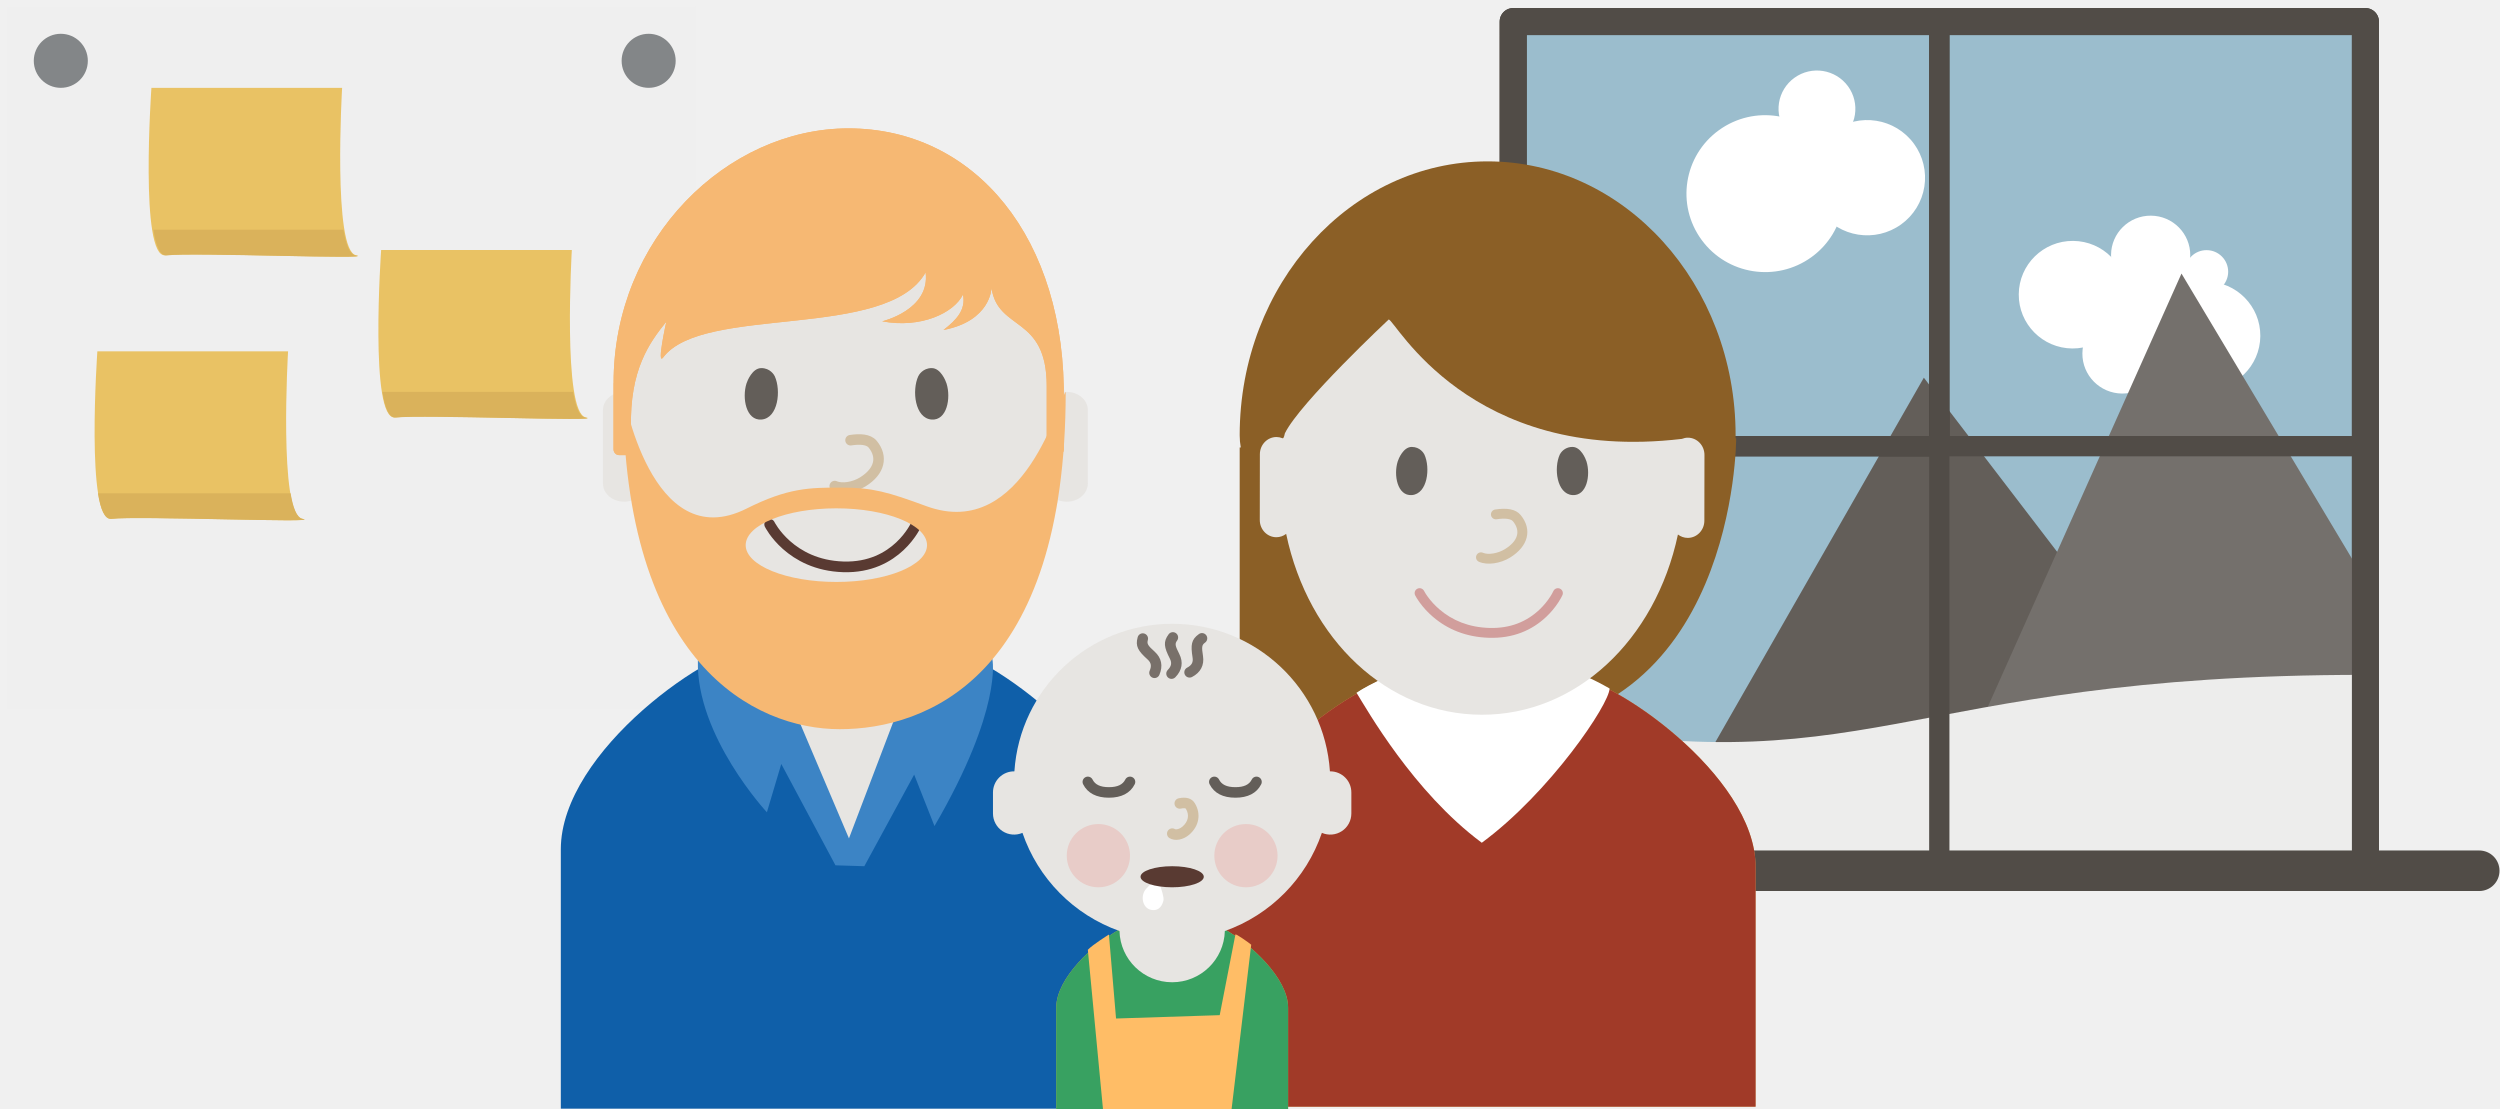
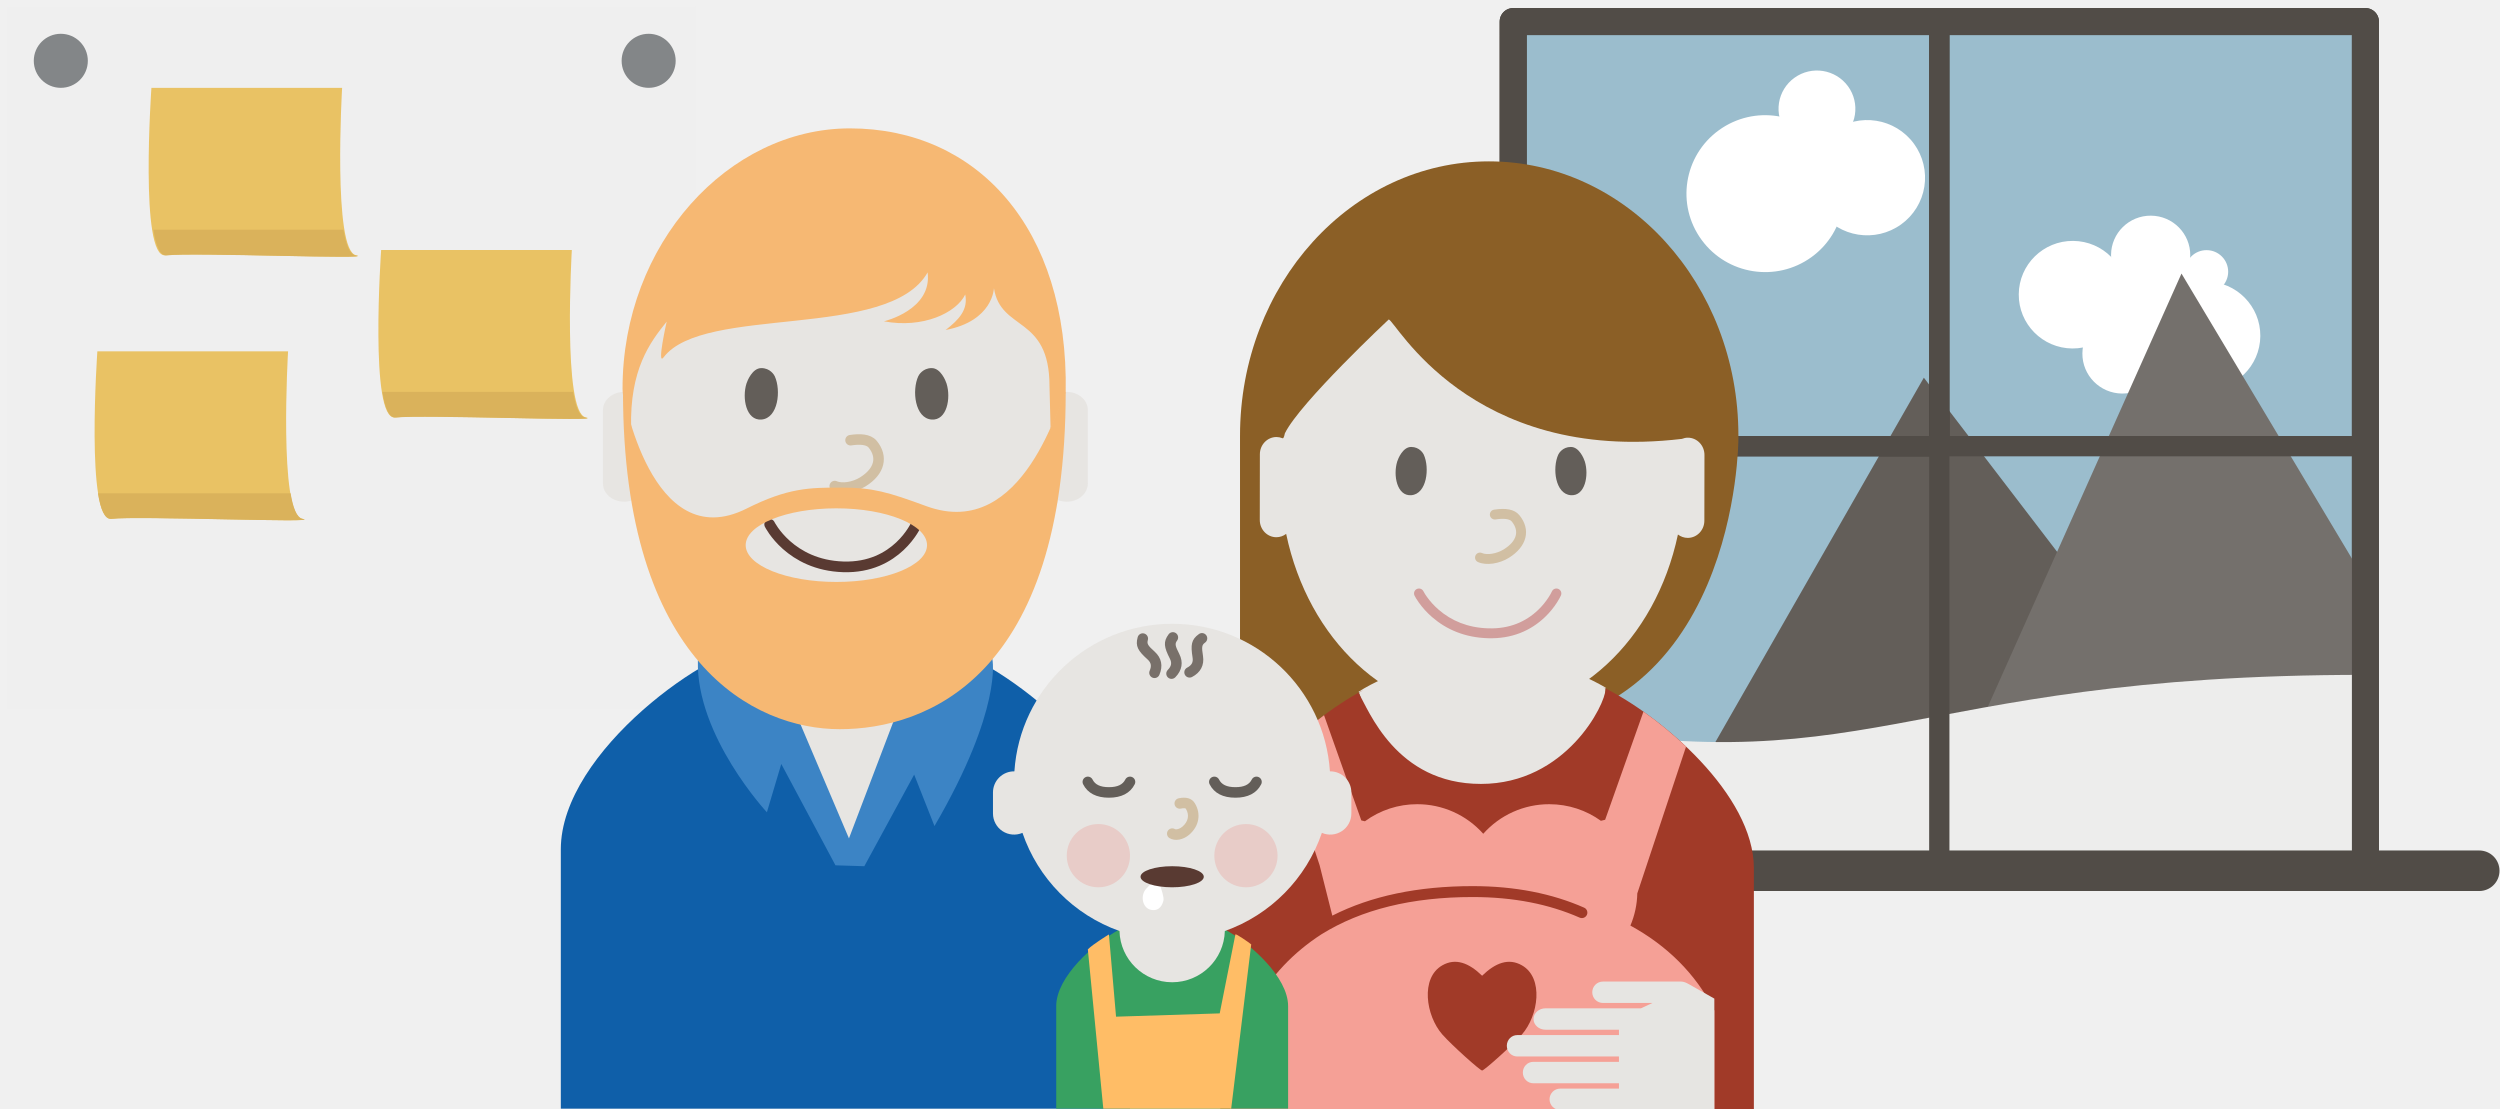
- <svg xmlns="http://www.w3.org/2000/svg" xmlns:xlink="http://www.w3.org/1999/xlink" width="370" height="164" viewBox="0 0 370 164">
-   <defs>
-     <path id="a" d="M.164 42.342A9.83 9.83 0 0 1 0 40.544C0 18.153 16.43 0 36.7 0c20.266 0 36.697 18.153 36.697 40.544 0 .15-.004.297-.01.444l.095-.001s.042 43.158-36.793 43.158C-.143 84.145 0 98.999 0 98.999V42.345l.164-.003z" />
-     <path id="c" d="M39.427 0H27.593C21.21 0 0 14.835 0 28.34v35.533h79.226V28.341C79.226 14.835 57.645 0 51.265 0H39.427z" />
-     <path id="e" d="M2.462 47.922a.848.848 0 0 0 .127-.425v-3.12c-.223-8.68 2.768-12.71 5.229-15.772 0 0-1.496 6.669-.456 5.282 5.89-7.83 33.17-2.467 38.829-12.573.711 5.563-6.43 7.241-6.43 7.241 5.693 1.087 10.626-1.223 11.962-3.965.44 2.236-.912 3.72-2.89 5.249 6.997-1.334 7.11-6.188 7.11-6.188.996 6.438 8.17 3.966 8.17 14.505v9.34c0 .48.377.864.844.864h.837a.855.855 0 0 0 .846-.863v-6.938C67.074 16.256 53.474 0 34.754 0 16.888 0 0 16.207.011 37.663.009 37.68 0 37.7 0 37.718v9.779c0 .478.379.863.843.863h.9a.822.822 0 0 0 .634-.31" />
-     <path id="g" d="M31.577 28.128c-7.411 0-13.42-2.439-13.42-5.448 0-3.008 6.009-5.447 13.42-5.447 7.412 0 13.42 2.439 13.42 5.447 0 3.01-6.008 5.448-13.42 5.448m.717-13.968c-4.682 0-7.865.028-14.01 3.113C4.08 24.403 0 0 0 0c0 40.143 19.44 49.92 32.08 49.92 12.84 0 33.44-7.77 33.44-49.92-.858.67-6.075 22.257-20.635 16.907-5.652-2.076-7.909-2.747-12.59-2.747z" />
-     <path id="i" d="M99.84 95.82v15.497H65.52V95.82c0-4.433 5.606-9.495 9.36-11.579h15.6c3.788 2.12 9.36 7.197 9.36 11.58z" />
-   </defs>
+ <svg xmlns="http://www.w3.org/2000/svg" width="370" height="164" viewBox="0 0 370 164">
  <g fill="none" fill-rule="evenodd">
    <path fill="#EFEFEF" d="M1 105h102V1H1z" />
    <path fill="#838688" d="M13 9.002a4 4 0 1 1-8-.003 4 4 0 0 1 8 .003M100 9.002A3.998 3.998 0 0 1 96 13a4 4 0 1 1 4-3.998" />
    <path fill="#E9C264" d="M44.7 76.775c3.48.696-24.379-.49-28.224 0C12.634 77.27 14.41 52 14.41 52h28.224S41.213 76.088 44.7 76.775" />
    <path fill="#DAB25B" d="M43.006 73H14.5c.37 2.347.991 3.912 2.015 3.795 3.854-.455 31.771.636 28.284 0-.874-.157-1.434-1.648-1.793-3.795" />
    <path fill="#E9C264" d="M86.7 61.778c3.477.69-24.38-.493-28.223 0C54.632 62.272 56.41 37 56.41 37h28.222s-1.416 24.089 2.068 24.778" />
    <path fill="#DAB25B" d="M84.827 58H56.6c.367 2.35.98 3.916 1.998 3.797 3.813-.455 31.454.632 28.005 0-.866-.162-1.424-1.647-1.776-3.797" />
    <path fill="#E9C264" d="M52.7 37.779c3.483.688-24.378-.495-28.224 0C20.634 38.267 22.41 13 22.41 13h28.223S49.216 37.087 52.7 37.779" />
    <path fill="#DAB25B" d="M50.837 34H22.7c.365 2.348.977 3.917 1.99 3.797 3.803-.456 31.358.632 27.913 0-.86-.159-1.416-1.651-1.766-3.797" />
    <g>
      <path fill="#9BBDCD" d="M223.949 128.871H350.08V3.192H223.95z" />
      <path stroke="#403A33" stroke-linecap="round" stroke-linejoin="round" stroke-width="4" d="M223.949 128.871H350.08V3.192H223.95z" />
      <path fill="#FFF" d="M318.45 49.61c.036-4.425 3.666-7.98 8.106-7.944 4.44.038 8.008 3.653 7.972 8.077-.037 4.424-3.667 7.982-8.107 7.944-4.44-.037-8.008-3.654-7.972-8.078" />
      <path fill="#FFF" d="M308.194 52.297c.028-3.258 2.699-5.876 5.969-5.85 3.27.028 5.897 2.691 5.87 5.95-.028 3.257-2.7 5.875-5.968 5.849-3.27-.028-5.9-2.691-5.871-5.95" />
      <path fill="#FFF" d="M298.776 43.547c.036-4.397 3.643-7.932 8.056-7.894 4.414.037 7.96 3.63 7.923 8.028-.037 4.396-3.644 7.93-8.057 7.894-4.412-.036-7.959-3.632-7.922-8.028M323.366 40.185a3.197 3.197 0 0 1 3.229-3.163 3.197 3.197 0 0 1 3.175 3.216 3.197 3.197 0 0 1-3.228 3.164 3.197 3.197 0 0 1-3.176-3.217" />
      <path fill="#FFF" d="M312.435 37.71c.028-3.226 2.674-5.82 5.912-5.791 3.237.026 5.84 2.662 5.811 5.889-.026 3.227-2.672 5.82-5.91 5.793-3.237-.028-5.84-2.664-5.813-5.89" />
      <path fill="#FFF" d="M311.623 44.868c-.033 3.958 3.159 7.191 7.13 7.224 3.97.033 7.217-3.147 7.25-7.105.034-3.956-3.158-7.189-7.13-7.222-3.97-.033-7.217 3.146-7.25 7.103" />
      <path fill="#635E59" d="M324.062 107.288L284.73 55.895l-34.758 60.757z" />
      <path fill="#74706C" d="M348.42 83.227l-25.56-42.74-33.03 73.887 58.59-9.475z" />
      <path fill="#EDEDEC" d="M223.95 106.242c52.841 10.851 56.327-6.365 126.13-6.365v28.995H223.95v-22.63z" />
      <path fill="#FFF" d="M283.272 21.283a8.509 8.509 0 0 1-1.889 11.915c-3.824 2.77-9.177 1.928-11.957-1.882-2.782-3.81-1.935-9.145 1.889-11.915 3.824-2.77 9.177-1.928 11.957 1.882" />
      <path fill="#FFF" d="M270.674 21.832c3.784 5.186 2.632 12.446-2.571 16.219-5.207 3.77-12.494 2.623-16.278-2.564-3.784-5.186-2.633-12.448 2.57-16.217 5.208-3.773 12.494-2.625 16.279 2.562" />
      <path fill="#FFF" d="M273.509 12.772a5.654 5.654 0 0 1-1.255 7.915c-2.541 1.84-6.098 1.282-7.944-1.25a5.652 5.652 0 0 1 1.255-7.915 5.699 5.699 0 0 1 7.944 1.25" />
      <path stroke="#403A33" stroke-linecap="round" stroke-linejoin="round" stroke-width="3" d="M223.95 66.032h63.066V3.192h-63.065z" />
      <path stroke="#514C47" stroke-linecap="round" stroke-linejoin="round" stroke-width="3" d="M287.016 66.032h63.066V3.192h-63.066zM223.95 128.871h63.066V66.032h-63.065zM287.016 128.871h63.066V66.032h-63.066z" />
      <path stroke="#514C47" stroke-linecap="round" stroke-linejoin="round" stroke-width="6" d="M207.105 128.871h159.821" />
      <path stroke="#514C47" stroke-linecap="round" stroke-linejoin="round" stroke-width="4" d="M223.949 128.871H350.08V3.192H223.95z" />
    </g>
    <g>
-       <g transform="translate(183.473 23.883)">
-         <mask id="b" fill="#fff">
-           <use xlink:href="#a" />
-         </mask>
-         <g fill="#8B5F26" mask="url(#b)">
-           <path d="M-13.113-1.46H87.55v115.224H-13.113z" />
-         </g>
-       </g>
+       <path fill="#8B5F26" d="M183.523 64.492c0-22.427 16.49-40.61 36.838-40.61 20.343 0 36.922 18.133 36.922 40.56v.493s.042 43.227-36.932 43.227c-36.972 0-36.829 14.878-36.829 14.878V66.295v-1.803z" />
      <path fill="#E7E5E2" d="M201.073 102.38c1.493 2.388 5.688 44.353 18.28 44.353 12.596 0 18.282-42.746 18.282-44.97-19.283-11.047-36.562.616-36.562.616z" />
-       <g transform="translate(180.598 99.911)">
-         <mask id="d" fill="#fff">
-           <use xlink:href="#c" />
-         </mask>
-         <use fill="#D8A25D" xlink:href="#c" />
-         <g mask="url(#d)">
-           <path fill="#A13A28" d="M-48.416 105.573h184.704V-39.195H-48.416z" />
-         </g>
-       </g>
-       <path fill="#FFF" d="M200.764 102.528c1.53 2.455 8.404 14.673 18.541 22.2 10.068-7.412 18.911-20.547 18.911-22.834-19.752-11.353-37.452.634-37.452.634z" />
+       <path fill="#A13A28" d="M237.167 101.658c8.77 4.312 22.406 15.994 22.406 26.827v35.798h-78.975v-35.798c0-10.452 12.476-21.695 21.145-26.345-.44.268-.67.43-.67.43 1.493 2.473 5.508 13.45 18.1 13.45 12.595 0 18.462-11.785 18.462-14.09a39.005 39.005 0 0 0-.468-.272z" />
+       <path fill="#F5A096" d="M243.231 105.32a57.211 57.211 0 0 1 6.308 5.174l-7.22 21.729a12.798 12.798 0 0 1-1.021 4.764c5.376 2.93 9.692 7.131 12.425 12.582v14.714H182.06c0-11.962 5.252-20.66 13.505-26.001 5.91-3.676 13.367-5.52 22.386-5.52 6.056 0 11.314 1.055 15.834 3.046a.817.817 0 0 0 1.075-.411.806.806 0 0 0-.414-1.067c-4.733-2.084-10.217-3.184-16.495-3.184-8.102 0-15.028 1.453-20.768 4.368l-1.88-7.46-5.568-16.838a55.853 55.853 0 0 1 6.222-5.364l5.518 15.572.536.124a13.037 13.037 0 0 1 7.737-2.526 13.04 13.04 0 0 1 9.772 4.378 13.04 13.04 0 0 1 9.772-4.378c2.855 0 5.495.911 7.641 2.456.21-.05.419-.102.628-.154l5.67-16.003z" />
+       <path fill="#A13A28" d="M213.46 153.096c-2.445-2.788-3.26-8.365 0-10.225 1.965-1.12 3.93-.379 5.894 1.538 1.964-1.917 3.929-2.658 5.893-1.538 3.26 1.86 2.445 7.437 0 10.225-1.37 1.564-5.687 5.436-5.893 5.335-.206.1-4.523-3.771-5.894-5.335z" />
+       <path fill="#E6E5E2" fill-rule="nonzero" d="M253.723 147.794v16.489h-22.81c-.873 0-1.58-.71-1.58-1.585s.707-1.584 1.58-1.584h8.693v-.792H226.92c-.852 0-1.54-.71-1.54-1.584 0-.875.688-1.585 1.54-1.585h12.685v-.792h-15.054c-.851 0-1.542-.71-1.542-1.585s.69-1.584 1.542-1.584h15.054v-.792h-10.861c-.984 0-1.784-.71-1.784-1.584 0-.876.8-1.585 1.784-1.585h14.12l1.705-.792h-7.335c-.873 0-1.58-.71-1.58-1.584 0-.875.707-1.585 1.58-1.585h11.544c.617 0 1.139.376 1.89.792.332.185 1.35.762 3.054 1.732z" />
      <path fill="#E7E5E2" d="M190.162 64.132s-.154.87-.352.727a2.374 2.374 0 0 0-.887-.18c-1.356-.001-2.46 1.138-2.462 2.544l-.013 9.735c-.003 1.407 1.094 2.55 2.453 2.552a2.38 2.38 0 0 0 1.45-.498c3.284 15.676 14.99 26.747 28.95 26.77 13.96.023 25.703-11.01 29.033-26.675.406.31.904.5 1.449.502 1.358.002 2.46-1.137 2.462-2.543l.015-9.736c.001-1.407-1.096-2.549-2.454-2.552-.313 0-.612.067-.887.178-31.482 3.731-42.463-17.672-43.391-17.673 0 0-13.167 12.325-15.366 16.849z" />
      <g>
-         <path fill="#635E59" d="M208.947 73.272c-2.13.159-2.725-2.954-2.084-4.987.12-.385.826-2.14 2.074-2.14 1.246 0 1.797.96 1.873 1.124.917 1.982.467 5.828-1.863 6.003M232.714 73.272c2.13.159 2.726-2.954 2.084-4.987-.12-.385-.826-2.14-2.074-2.14a2.095 2.095 0 0 0-1.873 1.124c-.917 1.982-.467 5.828 1.863 6.003" />
-         <path fill="#D1BFA3" fill-rule="nonzero" d="M221.506 76.85c1.252-.19 2.108-.07 2.414.302 1.156 1.41.786 2.9-1.197 4.124-1.043.643-2.479.87-3.239.536a.738.738 0 0 0-.97.372c-.165.368.003.8.375.962 1.256.551 3.187.247 4.611-.631 2.696-1.663 3.313-4.15 1.561-6.284-.74-.902-2.053-1.086-3.779-.823a.73.73 0 0 0-.615.832.735.735 0 0 0 .839.61z" />
-         <path fill="#D19E9C" fill-rule="nonzero" d="M229.894 87.49a6.63 6.63 0 0 1-.463.82 10.367 10.367 0 0 1-1.566 1.89c-1.882 1.793-4.332 2.83-7.45 2.735-3.04-.092-5.478-1.113-7.39-2.76a10.912 10.912 0 0 1-1.745-1.896 6.63 6.63 0 0 1-.518-.82.739.739 0 0 0-.985-.332.727.727 0 0 0-.336.977c.108.218.319.574.64 1.021a12.368 12.368 0 0 0 1.98 2.153c2.157 1.858 4.916 3.013 8.31 3.116 3.534.107 6.359-1.088 8.514-3.142a11.82 11.82 0 0 0 1.787-2.158c.288-.447.475-.803.57-1.02a.727.727 0 0 0-.38-.96.738.738 0 0 0-.968.376z" />
+         <g fill="#635E59">
+           <path d="M208.861 73.29c-2.116.16-2.708-2.96-2.07-4.998.12-.386.82-2.144 2.06-2.144 1.239 0 1.786.961 1.862 1.127.911 1.986.463 5.84-1.852 6.015M232.48 73.29c2.116.16 2.708-2.96 2.07-4.998-.12-.386-.82-2.144-2.06-2.144-1.239 0-1.786.961-1.862 1.127-.91 1.986-.463 5.84 1.852 6.015" />
+         </g>
+         <path fill="#D1BFA3" fill-rule="nonzero" d="M221.342 76.876c1.244-.191 2.094-.071 2.399.303 1.149 1.412.781 2.906-1.19 4.132-1.037.645-2.463.871-3.218.537a.731.731 0 1 0-.592 1.338c1.248.552 3.168.247 4.582-.633 2.68-1.667 3.292-4.159 1.552-6.298-.737-.904-2.04-1.088-3.756-.824a.731.731 0 0 0 .223 1.445z" />
+         <path fill="#D19E9C" fill-rule="nonzero" d="M229.677 87.539a6.66 6.66 0 0 1-.46.821 10.371 10.371 0 0 1-1.556 1.895c-1.87 1.797-4.304 2.836-7.403 2.74-3.02-.092-5.444-1.115-7.344-2.765a10.902 10.902 0 0 1-1.734-1.9 6.654 6.654 0 0 1-.515-.822.731.731 0 1 0-1.313.646c.108.218.317.575.636 1.024a12.357 12.357 0 0 0 1.967 2.157c2.145 1.862 4.886 3.02 8.258 3.123 3.512.107 6.32-1.091 8.461-3.149a11.824 11.824 0 0 0 1.776-2.162c.286-.45.473-.805.568-1.023a.731.731 0 1 0-1.34-.585z" />
      </g>
      <g>
        <path fill="#E7E5E2" d="M104.84 98.05c1.593 2.547 6.068 47.31 19.5 47.31 13.435 0 19.5-45.595 19.5-47.968-20.569-11.783-39 .658-39 .658z" />
        <path fill="#0F5FA9" d="M125.12 127.42l-12.717-31.98c-6.86 0-29.403 15.668-29.403 30.256v38.384h84.24v-38.384c0-14.588-22.548-30.256-29.404-30.256l-12.716 31.98z" />
        <path fill="#3C84C5" d="M112.448 93.02c-3.701 1.276-9.163 4.733-9.163 4.733-.277 11.182 10.215 22.463 10.215 22.463l2.13-7.151 8.018 15.002 4.272.133 7.377-13.556 3.006 7.611c10.123-17.382 8.572-24.696 8.572-24.696-4.042-3.43-9.14-5.239-9.14-5.239l-12.09 31.76-13.197-31.06z" />
        <path fill="#E7E5E2" d="M156.613 74.02c-3.928 15.972-16.54 27.66-31.494 27.66-14.952 0-27.564-11.688-31.492-27.659a3.54 3.54 0 0 1-1.267.231c-1.72 0-3.12-1.203-3.12-2.692V60.694c0-1.49 1.4-2.694 3.12-2.694.111 0 .221.005.33.015 2.264-18.53 15.92-32.775 32.43-32.775 16.509 0 30.165 14.246 32.43 32.775.109-.01.219-.015.33-.015 1.724 0 3.12 1.204 3.12 2.694V71.56c0 1.49-1.396 2.692-3.12 2.692-.45 0-.88-.082-1.267-.231z" />
        <g>
-           <path fill="#635E59" d="M112.687 62.094c-2.257.17-2.889-3.157-2.21-5.33.13-.412.877-2.286 2.2-2.286 1.32 0 1.904 1.024 1.985 1.2.972 2.119.495 6.23-1.975 6.416M137.88 62.094c2.258.17 2.89-3.157 2.21-5.33-.128-.412-.876-2.286-2.199-2.286-1.32 0-1.904 1.024-1.985 1.2-.972 2.119-.497 6.23 1.974 6.416" />
+           <g fill="#635E59">
+             <path d="M112.687 62.094c-2.257.17-2.889-3.157-2.21-5.33.13-.412.877-2.286 2.2-2.286 1.32 0 1.904 1.024 1.985 1.2.972 2.119.495 6.23-1.975 6.416M137.88 62.094c2.258.17 2.89-3.157 2.21-5.33-.128-.412-.876-2.286-2.199-2.286-1.32 0-1.904 1.024-1.985 1.2-.972 2.119-.497 6.23 1.974 6.416" />
+           </g>
          <path stroke="#D1BFA3" stroke-linecap="round" stroke-width="1.56" d="M125.88 65.15c1.35-.208 2.665-.158 3.283.6 1.505 1.849 1.073 3.984-1.462 5.563-1.267.788-3.06 1.11-4.16.624" />
          <path stroke="#593A32" stroke-linecap="round" stroke-width="1.58" d="M135.606 77.606s-2.852 6.532-10.786 6.288c-7.934-.243-10.909-6.288-10.909-6.288" />
+           <path fill="#F6B873" d="M124.498 72.16c4.682 0 6.939.671 12.591 2.747 14.56 5.35 19.777-16.238 20.635-16.907 0 42.15-20.6 49.92-33.44 49.92-12.64 0-32.08-9.777-32.08-49.92 0 0 4.08 24.403 18.284 17.273 6.145-3.085 9.328-3.113 14.01-3.113zm-.717 13.968c7.412 0 13.42-2.439 13.42-5.448 0-3.008-6.008-5.447-13.42-5.447-7.411 0-13.42 2.439-13.42 5.447 0 3.01 6.009 5.448 13.42 5.448z" />
        </g>
-         <g>
-           <g transform="translate(90.8 19)">
-             <mask id="f" fill="#fff">
-               <use xlink:href="#e" />
-             </mask>
-             <use fill="#F6B873" xlink:href="#e" />
-             <g fill="#F6B873" mask="url(#f)">
-               <path d="M-18.177-40.56h104.65V82.68h-104.65z" />
-             </g>
-           </g>
-         </g>
-         <g>
-           <g transform="translate(92.204 58)">
-             <mask id="h" fill="#fff">
-               <use xlink:href="#g" />
-             </mask>
-             <g fill="#F6B873" mask="url(#h)">
-               <path d="M-21.84-39H85.8V84.24H-21.84z" />
-             </g>
-           </g>
-         </g>
+         <path fill="#F6B873" d="M93.406 63.377c-.225-8.68 2.785-12.71 5.262-15.772 0 0-1.505 6.669-.458 5.282 5.928-7.83 33.383-2.467 39.078-12.573.717 5.563-6.47 7.241-6.47 7.241 5.73 1.087 10.693-1.223 12.038-3.965.443 2.236-.917 3.72-2.908 5.249 7.042-1.334 7.156-6.188 7.156-6.188 1.002 6.438 8.222 3.966 8.222 14.505l.158 6.221c0 .253.747-1.515 2.24-5.305C158.162 33.77 144.619 19 125.779 19c-17.981 0-33.652 17.079-33.642 38.535 0 .495.123 1.431.176 1.889.802 6.97 1.124 11.639.968 14.008.128-1.585.17-4.937.126-10.055z" />
      </g>
      <g>
-         <g transform="translate(90.8 53.32)">
-           <mask id="j" fill="#fff">
-             <use xlink:href="#i" />
-           </mask>
-           <use fill="#D8A25D" xlink:href="#i" />
-           <g fill="#38A161" mask="url(#j)">
-             <path d="M1.357 181h178.6V0H1.357z" />
+         <path fill="#38A161" d="M190.64 148.901v15.179h-34.32v-15.179c0-4.342 5.606-9.3 9.36-11.341h15.6c3.788 2.077 9.36 7.049 9.36 11.341z" />
+         <path fill="#FFBD66" d="M163.288 164.08h18.928l2.964-24.31c-.342-.294-2.34-1.67-2.34-1.473l-2.323 11.685-15.342.486-1.055-12.171s-2.392 1.452-3.12 2.21l2.288 23.573z" />
+         <path fill="#E7E5E2" d="M150.131 114.16c.803-12.196 10.95-21.84 23.349-21.84 12.4 0 22.546 9.644 23.349 21.84h.051a3.12 3.12 0 0 1 3.12 3.12v3.12a3.12 3.12 0 0 1-4.362 2.863 23.464 23.464 0 0 1-14.361 14.527 7.8 7.8 0 0 1-15.594 0 23.464 23.464 0 0 1-14.36-14.527 3.12 3.12 0 0 1-4.362-2.863l-.001-3.12a3.12 3.12 0 0 1 3.171-3.12z" />
+         <g transform="translate(157.88 114.16)">
+           <g fill="#E8CCC8">
+             <path d="M9.36 12.48A4.68 4.68 0 1 1 0 12.48a4.68 4.68 0 0 1 9.36-.002M31.2 12.48a4.68 4.68 0 1 1-9.36.001 4.68 4.68 0 0 1 9.36-.002" />
          </g>
+           <path fill="#D1BFA3" fill-rule="nonzero" d="M16.885 5.513a.78.78 0 0 1-.32-1.527c1.048-.22 1.925-.05 2.408.759.938 1.575.611 3.39-.868 4.648-.86.731-2.066.993-2.909.483a.78.78 0 0 1 .808-1.334c.184.111.694 0 1.09-.337.906-.77 1.083-1.748.539-2.662-.051-.086-.277-.13-.748-.03z" />
+           <g fill="#635E59" fill-rule="nonzero">
+             <path d="M2.422 1.909a.78.78 0 0 1 1.396-.698C4.192 1.96 4.953 2.34 6.24 2.34c1.287 0 2.048-.38 2.422-1.129a.78.78 0 0 1 1.396.698C9.392 3.24 8.073 3.9 6.24 3.9s-3.152-.66-3.818-1.991zM21.142 1.909a.78.78 0 1 1 1.396-.698c.374.748 1.135 1.129 2.422 1.129 1.287 0 2.048-.38 2.422-1.129a.78.78 0 0 1 1.396.698C28.112 3.24 26.793 3.9 24.96 3.9s-3.152-.66-3.818-1.991z" />
+           </g>
+           <path fill="#FFF" d="M13.482 15.924c-.539.293-1.115.777-1.729 1.452-.92 1.013-.558 2.872.734 3.123 1.291.25 1.719-.858 1.83-1.432.075-.383-.204-1.43-.835-3.143z" />
+           <ellipse cx="15.6" cy="15.6" fill="#593A32" rx="4.68" ry="1.56" />
        </g>
-         <path fill="#FFBD66" d="M163.288 164.637h18.928l2.964-24.82c-.342-.3-2.34-1.706-2.34-1.505l-2.323 11.931-15.342.497-1.055-12.428s-2.392 1.483-3.12 2.257l2.288 24.068z" />
-         <path fill="#E7E5E2" d="M150.131 114.16c.803-12.196 10.95-21.84 23.349-21.84 12.4 0 22.546 9.644 23.349 21.84h.051a3.12 3.12 0 0 1 3.12 3.12v3.12a3.12 3.12 0 0 1-4.362 2.863 23.464 23.464 0 0 1-14.361 14.527 7.8 7.8 0 0 1-15.594 0 23.464 23.464 0 0 1-14.36-14.527 3.12 3.12 0 0 1-4.362-2.863l-.001-3.12a3.12 3.12 0 0 1 3.171-3.12z" />
-         <g transform="translate(157.88 111.04)">
-           <path fill="#E8CCC8" d="M9.36 15.6A4.68 4.68 0 1 1 0 15.6a4.68 4.68 0 0 1 9.36-.002M31.2 15.6a4.68 4.68 0 1 1-9.36.001 4.68 4.68 0 0 1 9.36-.002" />
-           <path fill="#D1BFA3" fill-rule="nonzero" d="M16.885 8.633a.78.78 0 0 1-.32-1.527c1.048-.22 1.925-.05 2.408.759.938 1.575.611 3.39-.868 4.648-.86.731-2.066.993-2.909.483a.78.78 0 0 1 .808-1.334c.184.111.694 0 1.09-.337.906-.77 1.083-1.748.539-2.662-.051-.086-.277-.13-.748-.03z" />
-           <path fill="#635E59" fill-rule="nonzero" d="M2.422 5.029a.78.78 0 1 1 1.396-.698C4.192 5.08 4.953 5.46 6.24 5.46c1.287 0 2.048-.38 2.422-1.129a.78.78 0 1 1 1.396.698C9.392 6.36 8.073 7.02 6.24 7.02s-3.152-.66-3.818-1.991zM21.142 5.029a.78.78 0 0 1 1.396-.698c.374.748 1.135 1.129 2.422 1.129 1.287 0 2.048-.38 2.422-1.129a.78.78 0 1 1 1.396.698C28.112 6.36 26.793 7.02 24.96 7.02s-3.152-.66-3.818-1.991z" />
-           <path fill="#FFF" d="M13.482 19.044c-.539.293-1.115.777-1.729 1.452-.92 1.013-.558 2.872.734 3.123 1.291.25 1.719-.858 1.83-1.432.075-.383-.204-1.43-.835-3.143z" />
-           <ellipse cx="15.6" cy="18.72" fill="#593A32" rx="4.68" ry="1.56" />
-         </g>
-         <g fill="#78706A" fill-rule="nonzero">
-           <path d="M168.378 94.303a.78.78 0 0 1 1.504.415c-.157.567-.005.815 1.006 1.725 1.027.925 1.265 2.136.695 3.443a.78.78 0 1 1-1.43-.624c.306-.702.21-1.192-.309-1.66-1.422-1.28-1.836-1.959-1.466-3.3zM172.955 93.877a.78.78 0 1 1 1.256.927c-.35.473-.297.759.32 1.971.628 1.232.417 2.447-.584 3.463a.78.78 0 1 1-1.112-1.094c.538-.546.624-1.038.307-1.66-.869-1.705-1.012-2.488-.187-3.607zM177.44 93.84a.78.78 0 0 1 .907 1.27c-.478.341-.517.63-.304 1.973.216 1.365-.36 2.456-1.626 3.113a.78.78 0 1 1-.72-1.384c.681-.353.914-.795.805-1.485-.3-1.89-.194-2.678.937-3.487z" />
-         </g>
+         <path fill="#78706A" fill-rule="nonzero" d="M168.378 94.303a.78.78 0 0 1 1.504.415c-.157.567-.005.815 1.006 1.725 1.027.925 1.265 2.136.695 3.443a.78.78 0 1 1-1.43-.624c.306-.702.21-1.192-.309-1.66-1.422-1.28-1.836-1.959-1.466-3.3zm4.577-.426a.78.78 0 0 1 1.256.927c-.35.473-.297.759.32 1.971.628 1.232.417 2.447-.584 3.463a.78.78 0 1 1-1.112-1.094c.538-.546.624-1.038.307-1.66-.869-1.705-1.012-2.488-.187-3.607zm4.484-.037a.78.78 0 1 1 .908 1.27c-.478.341-.517.63-.304 1.973.216 1.365-.36 2.456-1.626 3.113a.78.78 0 1 1-.72-1.384c.681-.353.914-.795.805-1.485-.3-1.89-.194-2.678.937-3.487z" />
      </g>
    </g>
  </g>
</svg>
